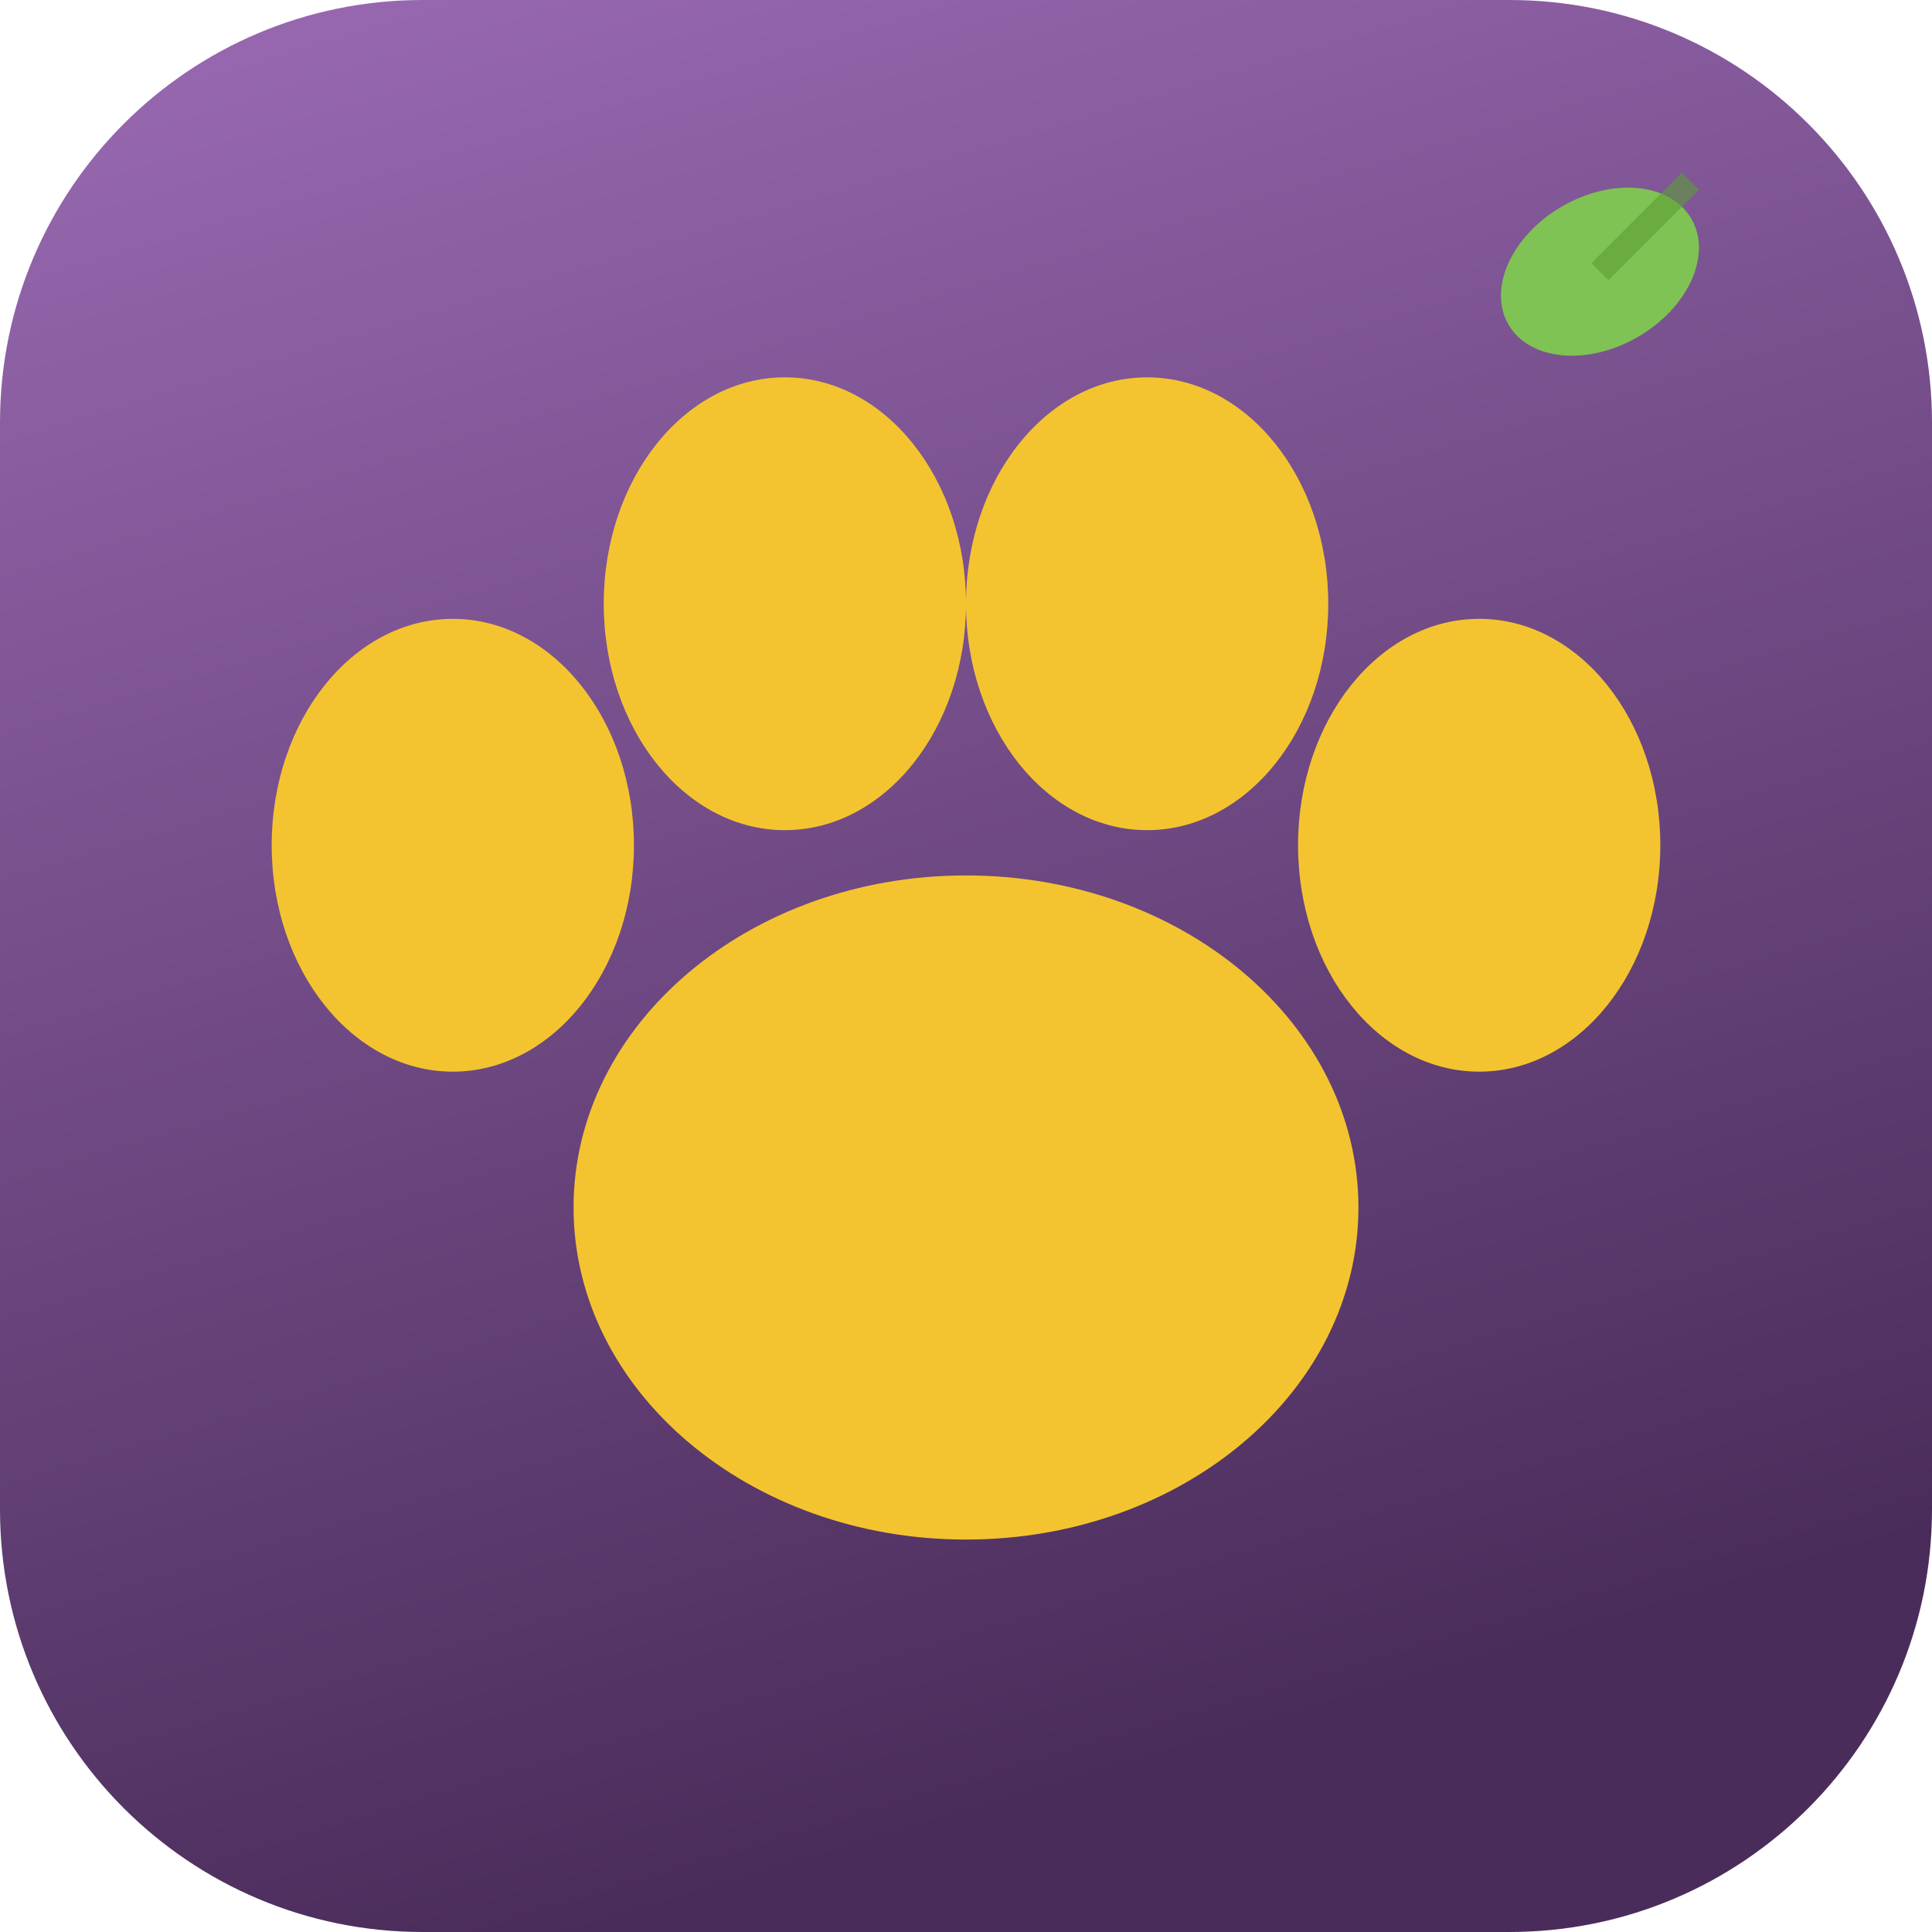
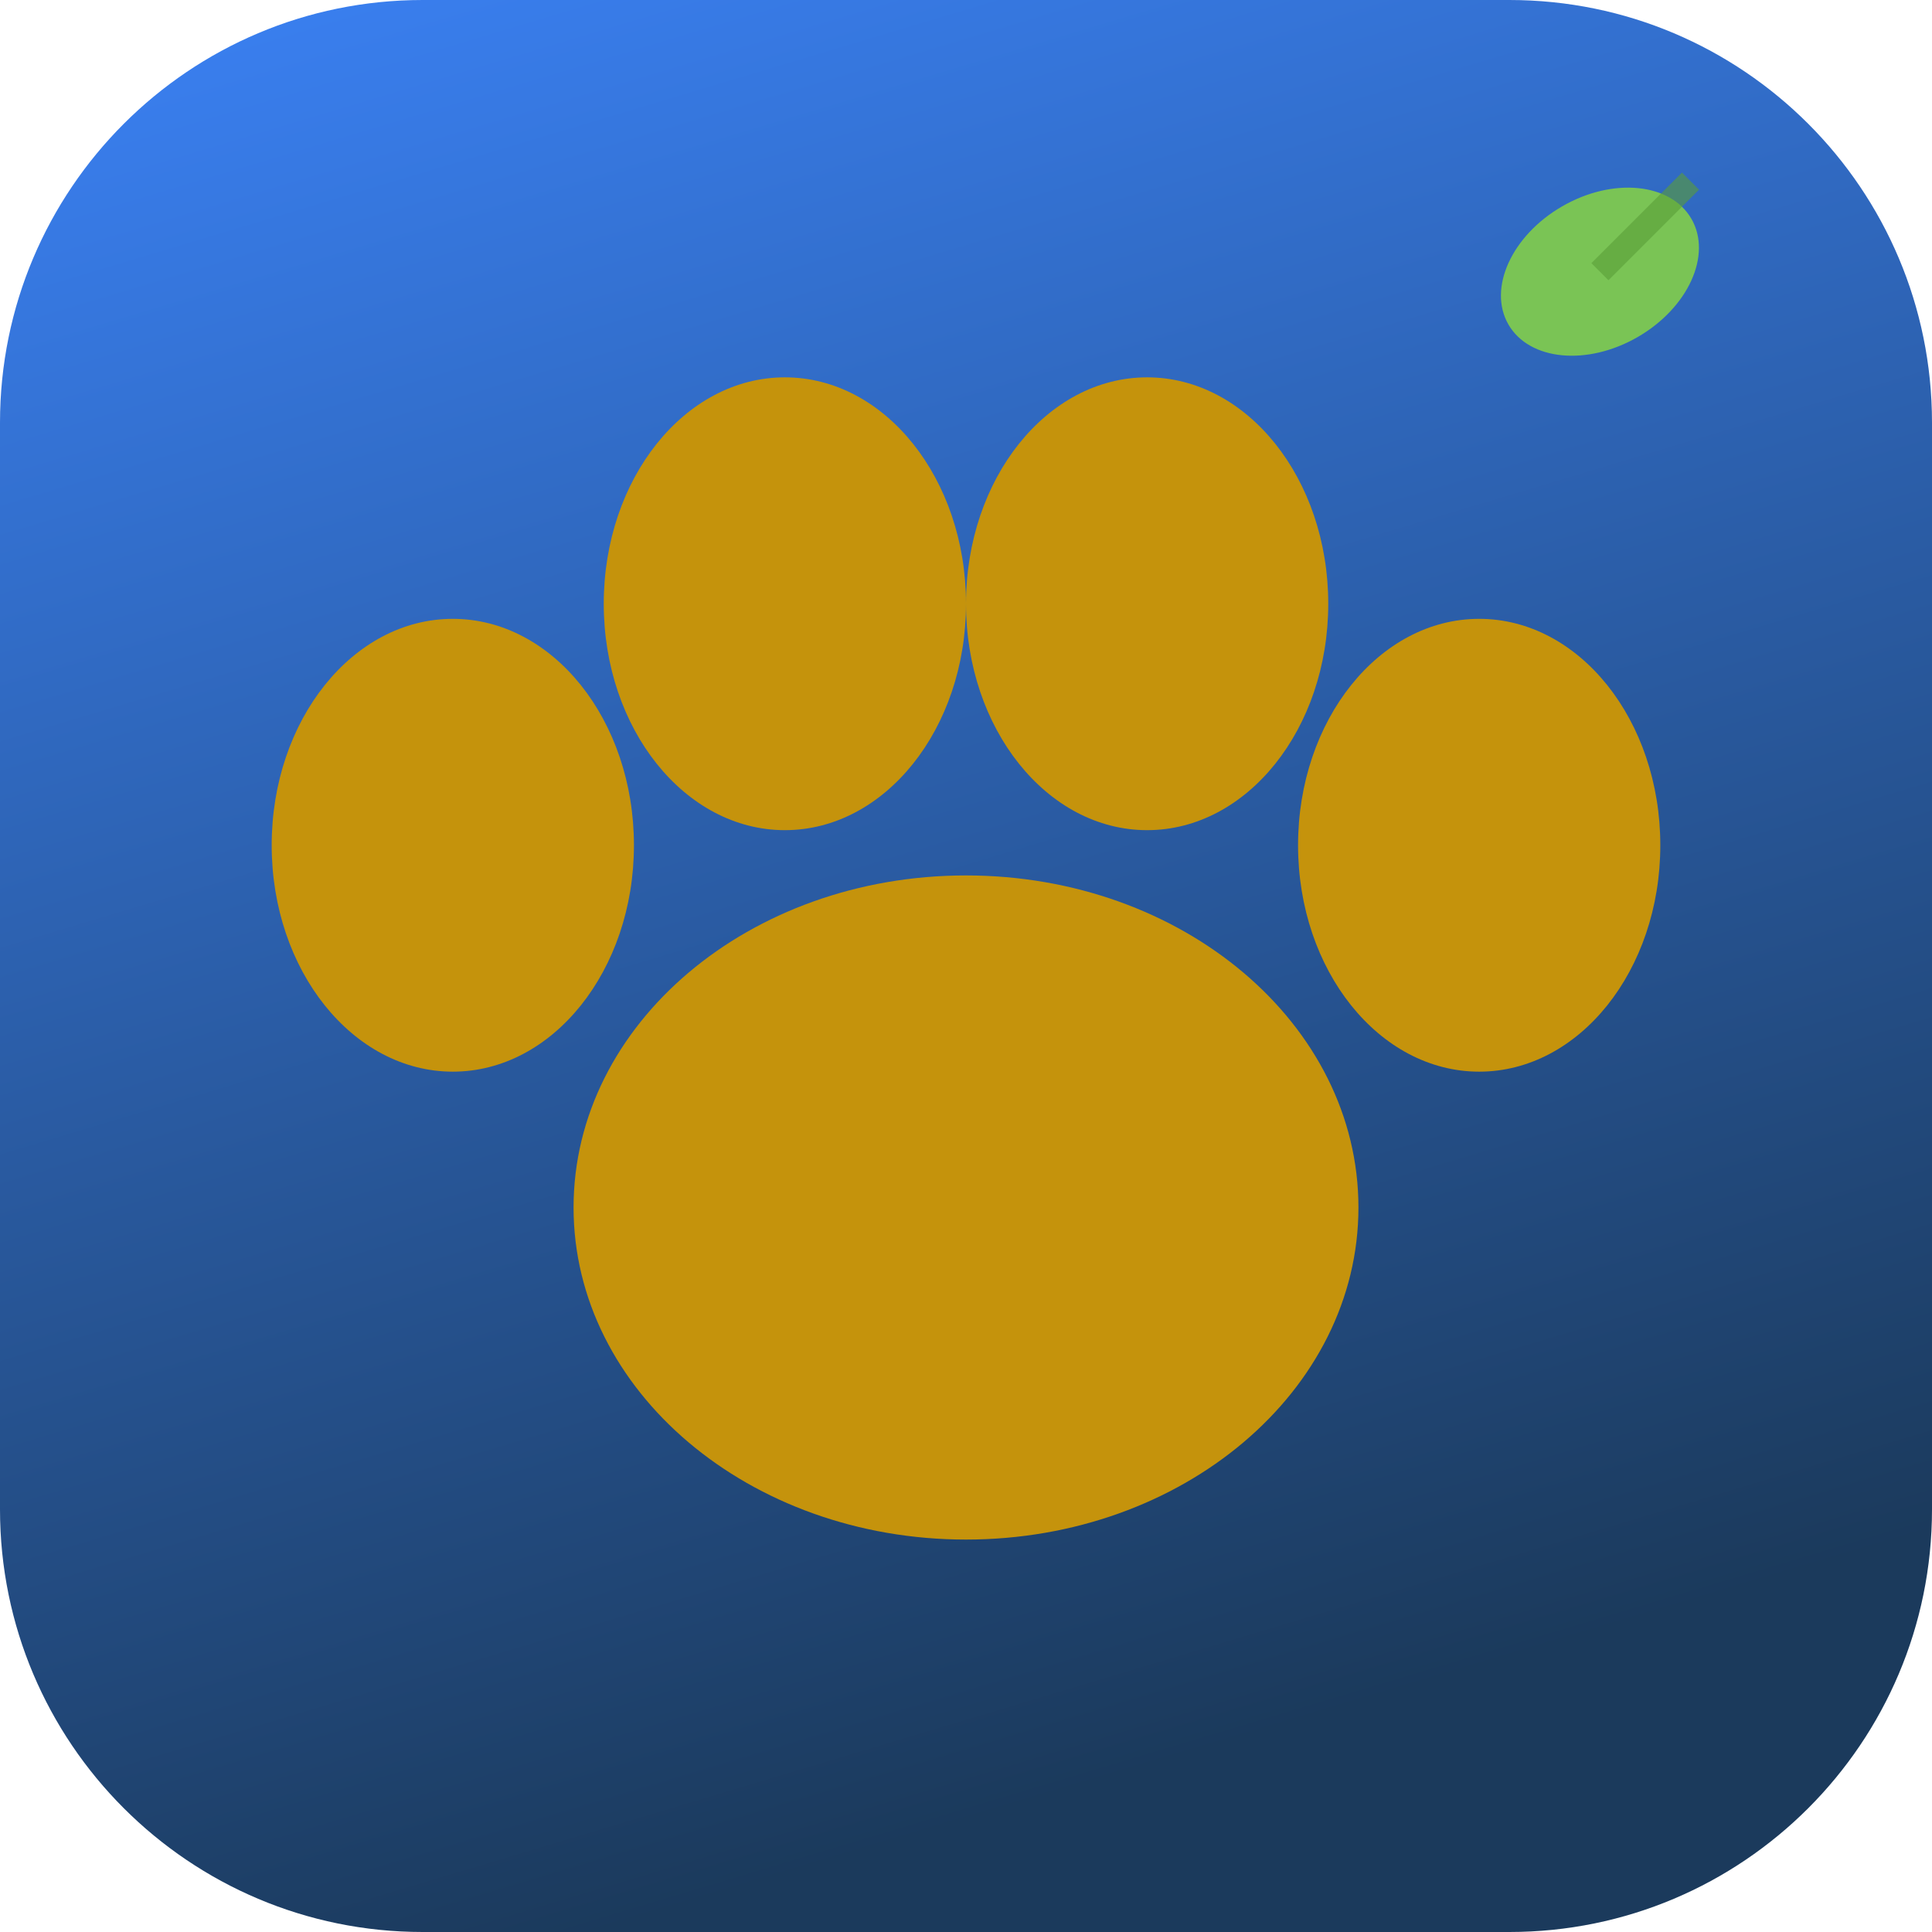
<svg xmlns="http://www.w3.org/2000/svg" viewBox="0 0 64 64" width="64" height="64">
  <defs>
    <linearGradient id="bg" x1="0" y1="0" x2="0.3" y2="1">
-       <stop offset="0%" stop-color="#9B6BB4" />
-       <stop offset="100%" stop-color="#4A2C5A" />
+       <stop offset="0%" stop-color="#3B82F6" />
+       <stop offset="100%" stop-color="#1B3A5C" />
    </linearGradient>
  </defs>
  <rect width="64" height="64" rx="14" fill="url(#bg)" />
-   <g fill="#F4C430">
+   <g fill="#C5930C">
    <ellipse cx="32" cy="40" rx="13" ry="11" />
    <ellipse cx="15" cy="28" rx="6" ry="7.5" />
    <ellipse cx="26" cy="20" rx="6" ry="7.5" />
    <ellipse cx="38" cy="20" rx="6" ry="7.5" />
    <ellipse cx="49" cy="28" rx="6" ry="7.5" />
  </g>
  <g fill="#7EC850" opacity="0.95">
    <ellipse cx="53" cy="9" rx="3.5" ry="2.5" transform="rotate(-30 53 9)" />
    <line x1="53" y1="9" x2="56" y2="6" stroke="#5BA030" stroke-width="0.8" opacity="0.6" />
  </g>
</svg>
